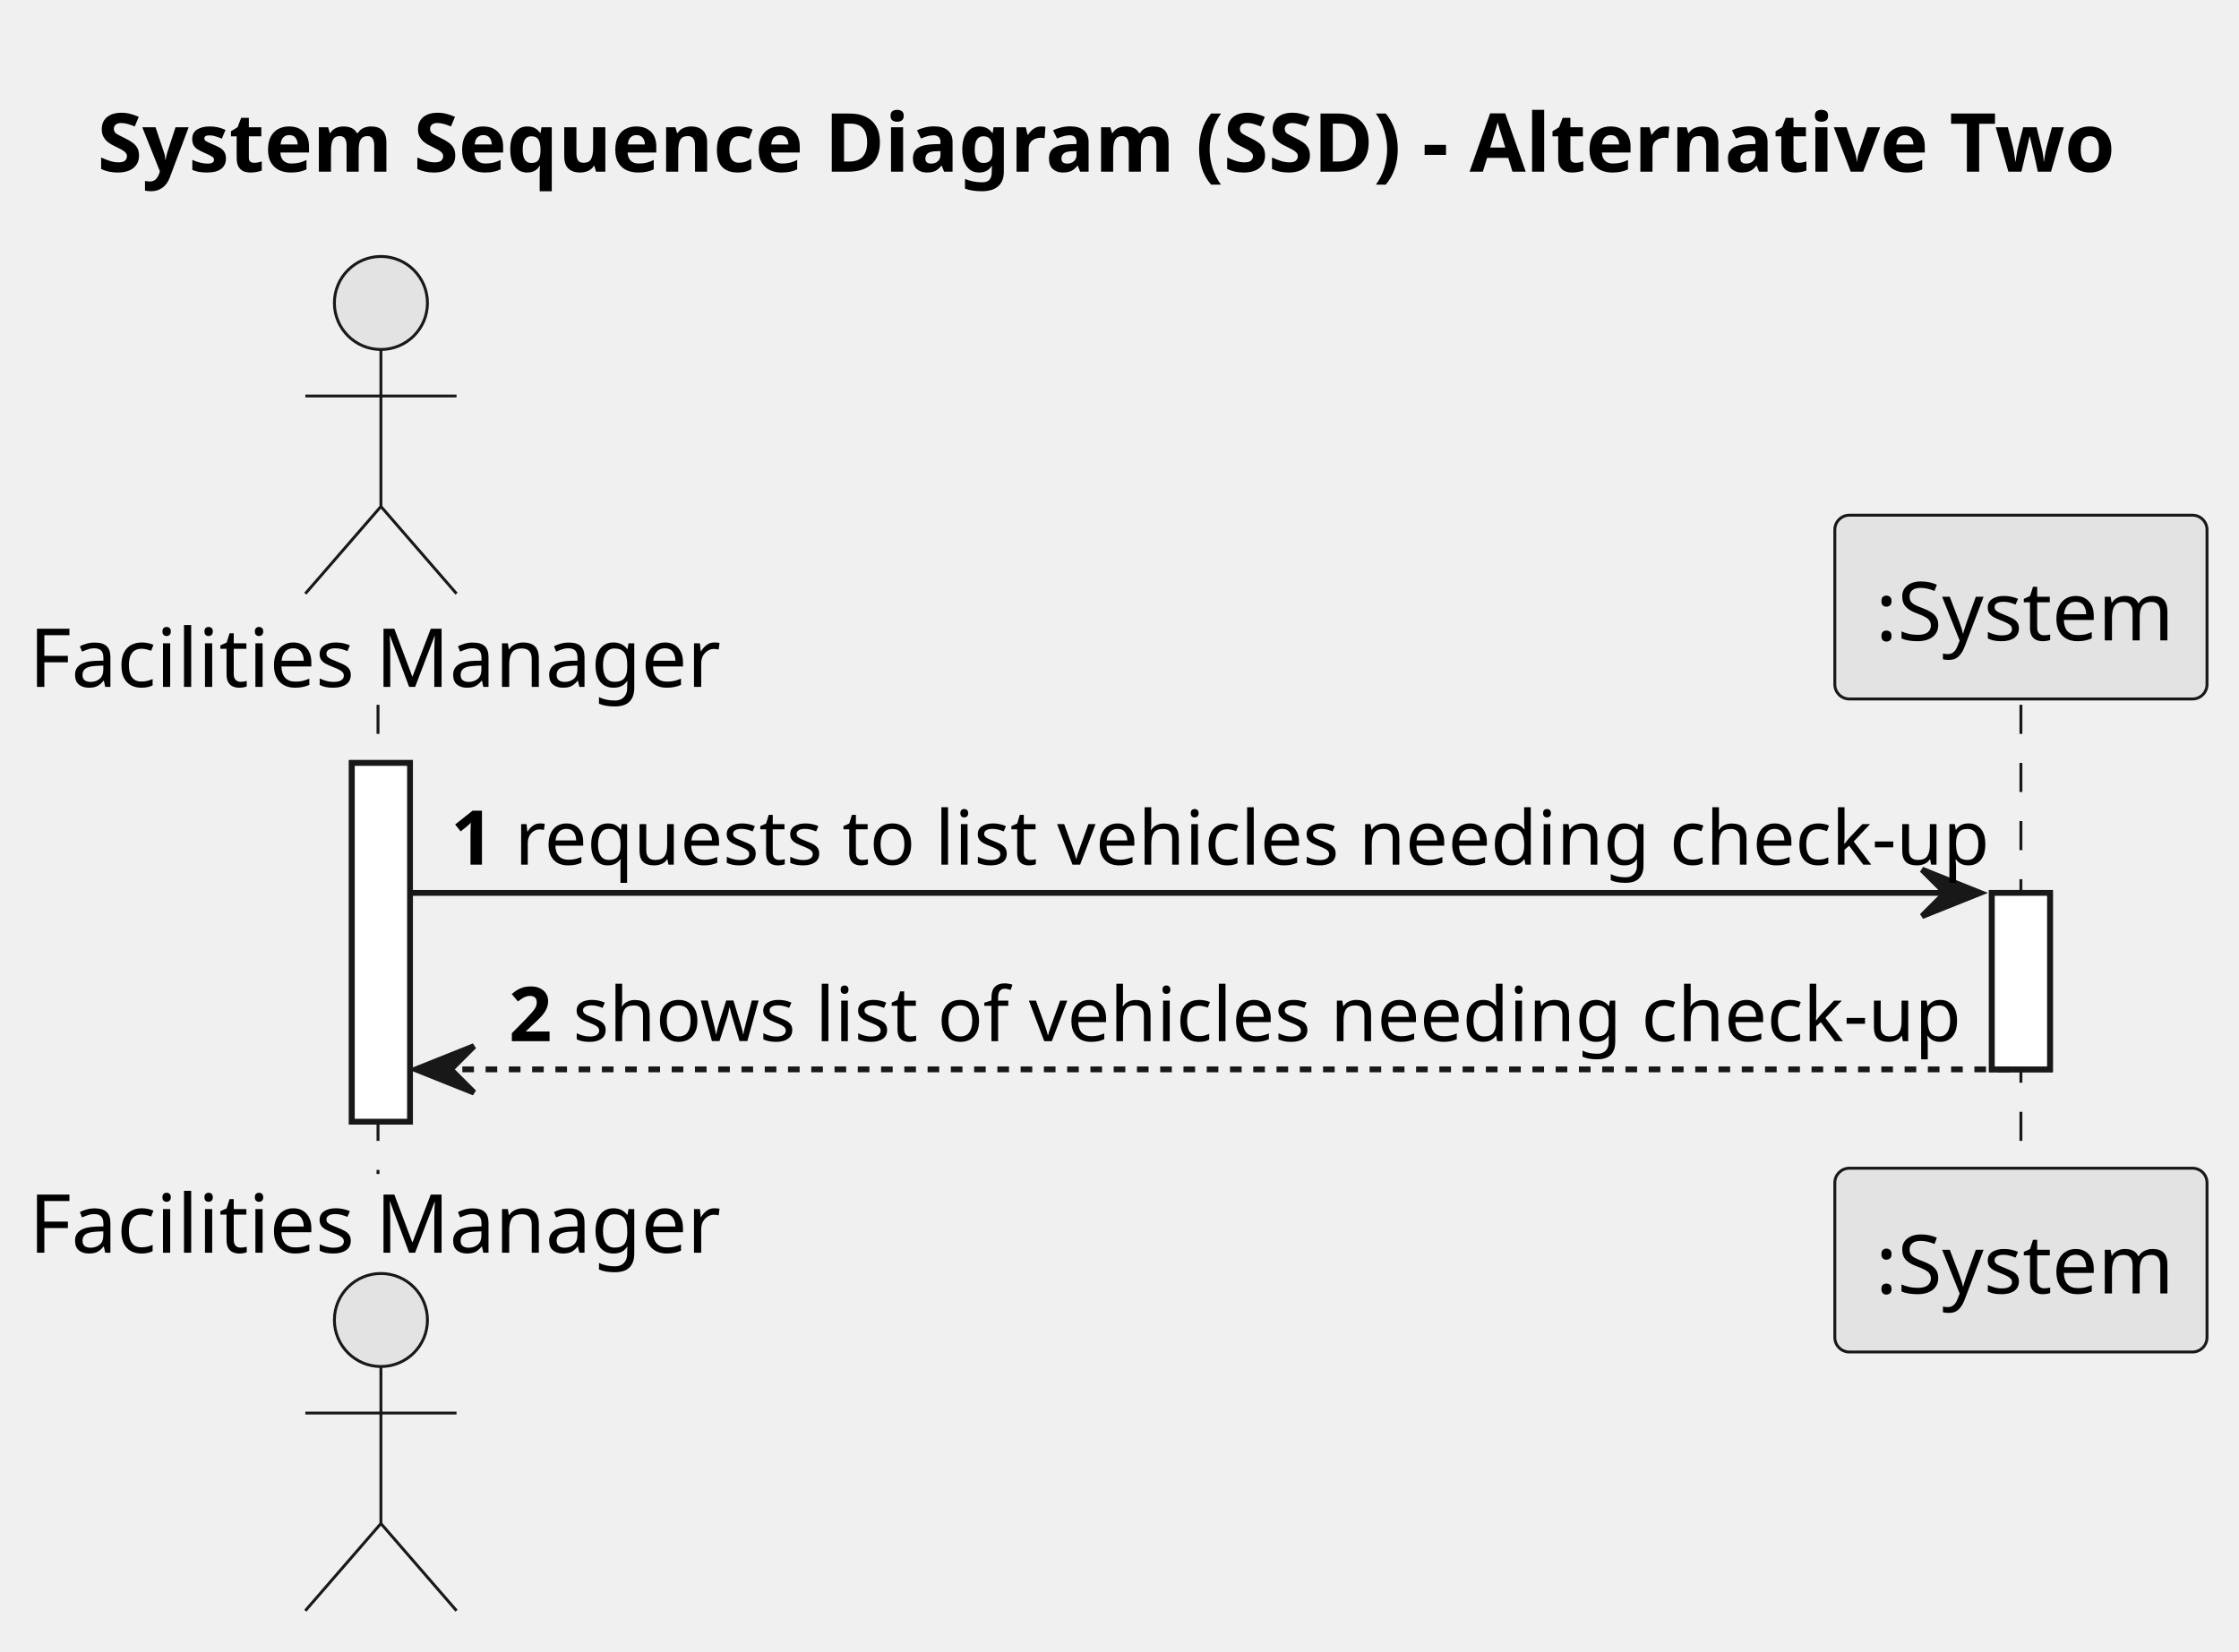
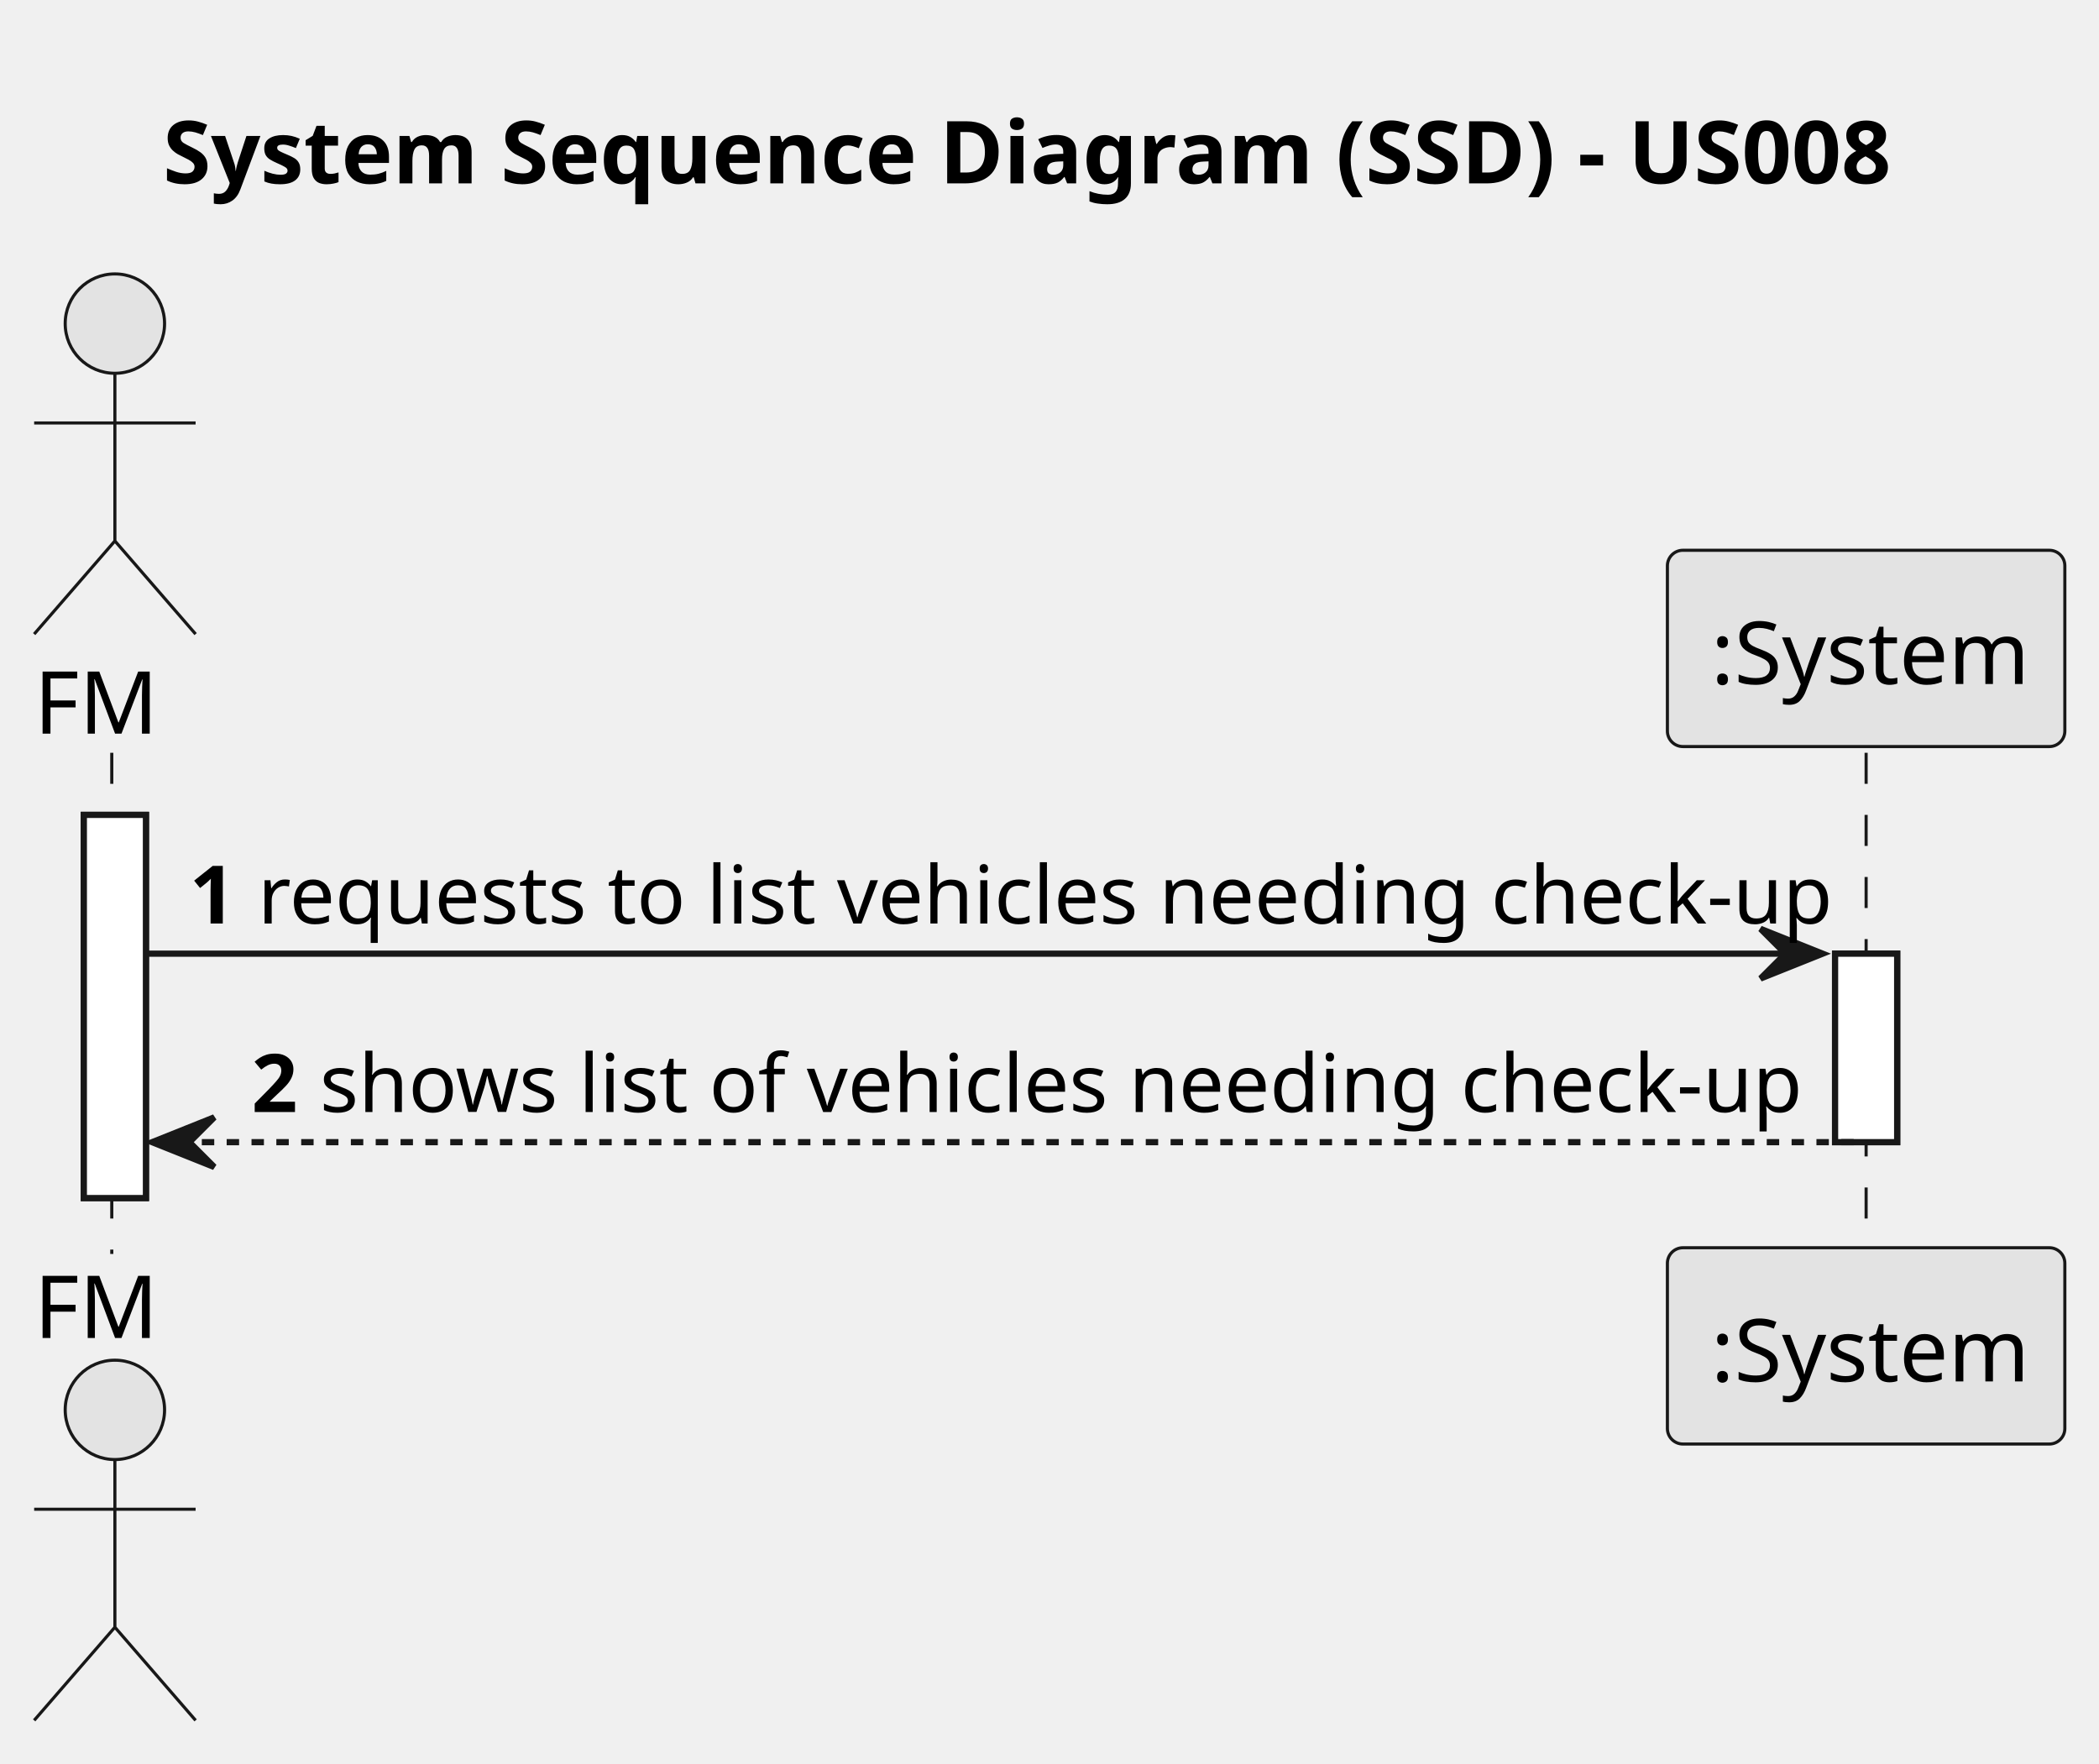
- <svg xmlns="http://www.w3.org/2000/svg" contentStyleType="text/css" height="284px" preserveAspectRatio="none" style="width:385px;height:284px;background:#FFFFFF;" version="1.1" viewBox="0 0 385 284" width="385px" zoomAndPan="magnify">
+ <svg xmlns="http://www.w3.org/2000/svg" contentStyleType="text/css" height="284px" preserveAspectRatio="none" style="width:338px;height:284px;background:#FFFFFF;" version="1.1" viewBox="0 0 338 284" width="338px" zoomAndPan="magnify">
  <defs />
  <g>
-     <text fill="#000000" font-family="sans-serif" font-size="14" font-weight="bold" lengthAdjust="spacing" textLength="350" x="16.75" y="29.533">System Sequence Diagram (SSD) - Alternative Two</text>
-     <rect fill="#FFFFFF" height="61.703" style="stroke:#181818;stroke-width:1.0;" width="10" x="60.5" y="131.219" />
-     <rect fill="#FFFFFF" height="30.352" style="stroke:#181818;stroke-width:1.0;" width="10" x="342.5" y="153.57" />
-     <line style="stroke:#181818;stroke-width:0.5;stroke-dasharray:5.0,5.0;" x1="65" x2="65" y1="121.219" y2="201.922" />
-     <line style="stroke:#181818;stroke-width:0.5;stroke-dasharray:5.0,5.0;" x1="347.5" x2="347.5" y1="121.219" y2="201.922" />
-     <text fill="#000000" font-family="sans-serif" font-size="14" lengthAdjust="spacing" textLength="115" x="5" y="118.143">Facilities Manager</text>
-     <ellipse cx="65.5" cy="52.109" fill="#E3E3E3" rx="8" ry="8" style="stroke:#181818;stroke-width:0.5;" />
-     <path d="M65.5,60.109 L65.5,87.109 M52.5,68.109 L78.5,68.109 M65.5,87.109 L52.5,102.109 M65.5,87.109 L78.5,102.109 " fill="none" style="stroke:#181818;stroke-width:0.5;" />
-     <text fill="#000000" font-family="sans-serif" font-size="14" lengthAdjust="spacing" textLength="115" x="5" y="215.455">Facilities Manager</text>
-     <ellipse cx="65.5" cy="227.031" fill="#E3E3E3" rx="8" ry="8" style="stroke:#181818;stroke-width:0.5;" />
-     <path d="M65.5,235.031 L65.5,262.031 M52.5,243.031 L78.5,243.031 M65.5,262.031 L52.5,277.031 M65.5,262.031 L78.5,277.031 " fill="none" style="stroke:#181818;stroke-width:0.5;" />
-     <rect fill="#E3E3E3" height="31.609" rx="2.5" ry="2.5" style="stroke:#181818;stroke-width:0.5;" width="64" x="315.5" y="88.609" />
-     <text fill="#000000" font-family="sans-serif" font-size="14" lengthAdjust="spacing" textLength="50" x="322.5" y="110.143">:System</text>
-     <rect fill="#E3E3E3" height="31.609" rx="2.5" ry="2.5" style="stroke:#181818;stroke-width:0.5;" width="64" x="315.5" y="200.922" />
-     <text fill="#000000" font-family="sans-serif" font-size="14" lengthAdjust="spacing" textLength="50" x="322.5" y="222.455">:System</text>
-     <rect fill="#FFFFFF" height="61.703" style="stroke:#181818;stroke-width:1.0;" width="10" x="60.5" y="131.219" />
-     <rect fill="#FFFFFF" height="30.352" style="stroke:#181818;stroke-width:1.0;" width="10" x="342.5" y="153.57" />
-     <polygon fill="#181818" points="330.5,149.57,340.5,153.57,330.5,157.57,334.5,153.57" style="stroke:#181818;stroke-width:1.0;" />
-     <line style="stroke:#181818;stroke-width:1.0;" x1="70.5" x2="336.5" y1="153.57" y2="153.57" />
-     <text fill="#000000" font-family="sans-serif" font-size="13" font-weight="bold" lengthAdjust="spacing" textLength="7" x="77.5" y="148.714">1</text>
-     <text fill="#000000" font-family="sans-serif" font-size="13" lengthAdjust="spacing" textLength="242" x="88.5" y="148.714">requests to list vehicles needing check-up</text>
-     <polygon fill="#181818" points="81.5,179.922,71.5,183.922,81.5,187.922,77.5,183.922" style="stroke:#181818;stroke-width:1.0;" />
-     <line style="stroke:#181818;stroke-width:1.0;stroke-dasharray:2.0,2.0;" x1="75.5" x2="346.5" y1="183.922" y2="183.922" />
-     <text fill="#000000" font-family="sans-serif" font-size="13" font-weight="bold" lengthAdjust="spacing" textLength="7" x="87.5" y="179.065">2</text>
-     <text fill="#000000" font-family="sans-serif" font-size="13" lengthAdjust="spacing" textLength="228" x="98.5" y="179.065">shows list of vehicles needing check-up</text>
+     <text fill="#000000" font-family="sans-serif" font-size="14" font-weight="bold" lengthAdjust="spacing" textLength="284" x="26.25" y="29.533">System Sequence Diagram (SSD) - US008</text>
+     <rect fill="#FFFFFF" height="61.703" style="stroke:#181818;stroke-width:1.0;" width="10" x="13.5" y="131.219" />
+     <rect fill="#FFFFFF" height="30.352" style="stroke:#181818;stroke-width:1.0;" width="10" x="295.5" y="153.57" />
+     <line style="stroke:#181818;stroke-width:0.5;stroke-dasharray:5.0,5.0;" x1="18" x2="18" y1="121.219" y2="201.922" />
+     <line style="stroke:#181818;stroke-width:0.5;stroke-dasharray:5.0,5.0;" x1="300.5" x2="300.5" y1="121.219" y2="201.922" />
+     <text fill="#000000" font-family="sans-serif" font-size="14" lengthAdjust="spacing" textLength="20" x="5.5" y="118.143">FM</text>
+     <ellipse cx="18.5" cy="52.109" fill="#E3E3E3" rx="8" ry="8" style="stroke:#181818;stroke-width:0.5;" />
+     <path d="M18.5,60.109 L18.5,87.109 M5.5,68.109 L31.5,68.109 M18.5,87.109 L5.5,102.109 M18.5,87.109 L31.5,102.109 " fill="none" style="stroke:#181818;stroke-width:0.5;" />
+     <text fill="#000000" font-family="sans-serif" font-size="14" lengthAdjust="spacing" textLength="20" x="5.5" y="215.455">FM</text>
+     <ellipse cx="18.5" cy="227.031" fill="#E3E3E3" rx="8" ry="8" style="stroke:#181818;stroke-width:0.5;" />
+     <path d="M18.5,235.031 L18.5,262.031 M5.5,243.031 L31.5,243.031 M18.5,262.031 L5.5,277.031 M18.5,262.031 L31.5,277.031 " fill="none" style="stroke:#181818;stroke-width:0.5;" />
+     <rect fill="#E3E3E3" height="31.609" rx="2.5" ry="2.5" style="stroke:#181818;stroke-width:0.5;" width="64" x="268.5" y="88.609" />
+     <text fill="#000000" font-family="sans-serif" font-size="14" lengthAdjust="spacing" textLength="50" x="275.5" y="110.143">:System</text>
+     <rect fill="#E3E3E3" height="31.609" rx="2.5" ry="2.5" style="stroke:#181818;stroke-width:0.5;" width="64" x="268.5" y="200.922" />
+     <text fill="#000000" font-family="sans-serif" font-size="14" lengthAdjust="spacing" textLength="50" x="275.5" y="222.455">:System</text>
+     <rect fill="#FFFFFF" height="61.703" style="stroke:#181818;stroke-width:1.0;" width="10" x="13.5" y="131.219" />
+     <rect fill="#FFFFFF" height="30.352" style="stroke:#181818;stroke-width:1.0;" width="10" x="295.5" y="153.57" />
+     <polygon fill="#181818" points="283.5,149.57,293.5,153.57,283.5,157.57,287.5,153.57" style="stroke:#181818;stroke-width:1.0;" />
+     <line style="stroke:#181818;stroke-width:1.0;" x1="23.5" x2="289.5" y1="153.57" y2="153.57" />
+     <text fill="#000000" font-family="sans-serif" font-size="13" font-weight="bold" lengthAdjust="spacing" textLength="7" x="30.5" y="148.714">1</text>
+     <text fill="#000000" font-family="sans-serif" font-size="13" lengthAdjust="spacing" textLength="242" x="41.5" y="148.714">requests to list vehicles needing check-up</text>
+     <polygon fill="#181818" points="34.5,179.922,24.5,183.922,34.5,187.922,30.5,183.922" style="stroke:#181818;stroke-width:1.0;" />
+     <line style="stroke:#181818;stroke-width:1.0;stroke-dasharray:2.0,2.0;" x1="28.5" x2="299.5" y1="183.922" y2="183.922" />
+     <text fill="#000000" font-family="sans-serif" font-size="13" font-weight="bold" lengthAdjust="spacing" textLength="7" x="40.5" y="179.065">2</text>
+     <text fill="#000000" font-family="sans-serif" font-size="13" lengthAdjust="spacing" textLength="228" x="51.5" y="179.065">shows list of vehicles needing check-up</text>
  </g>
</svg>
